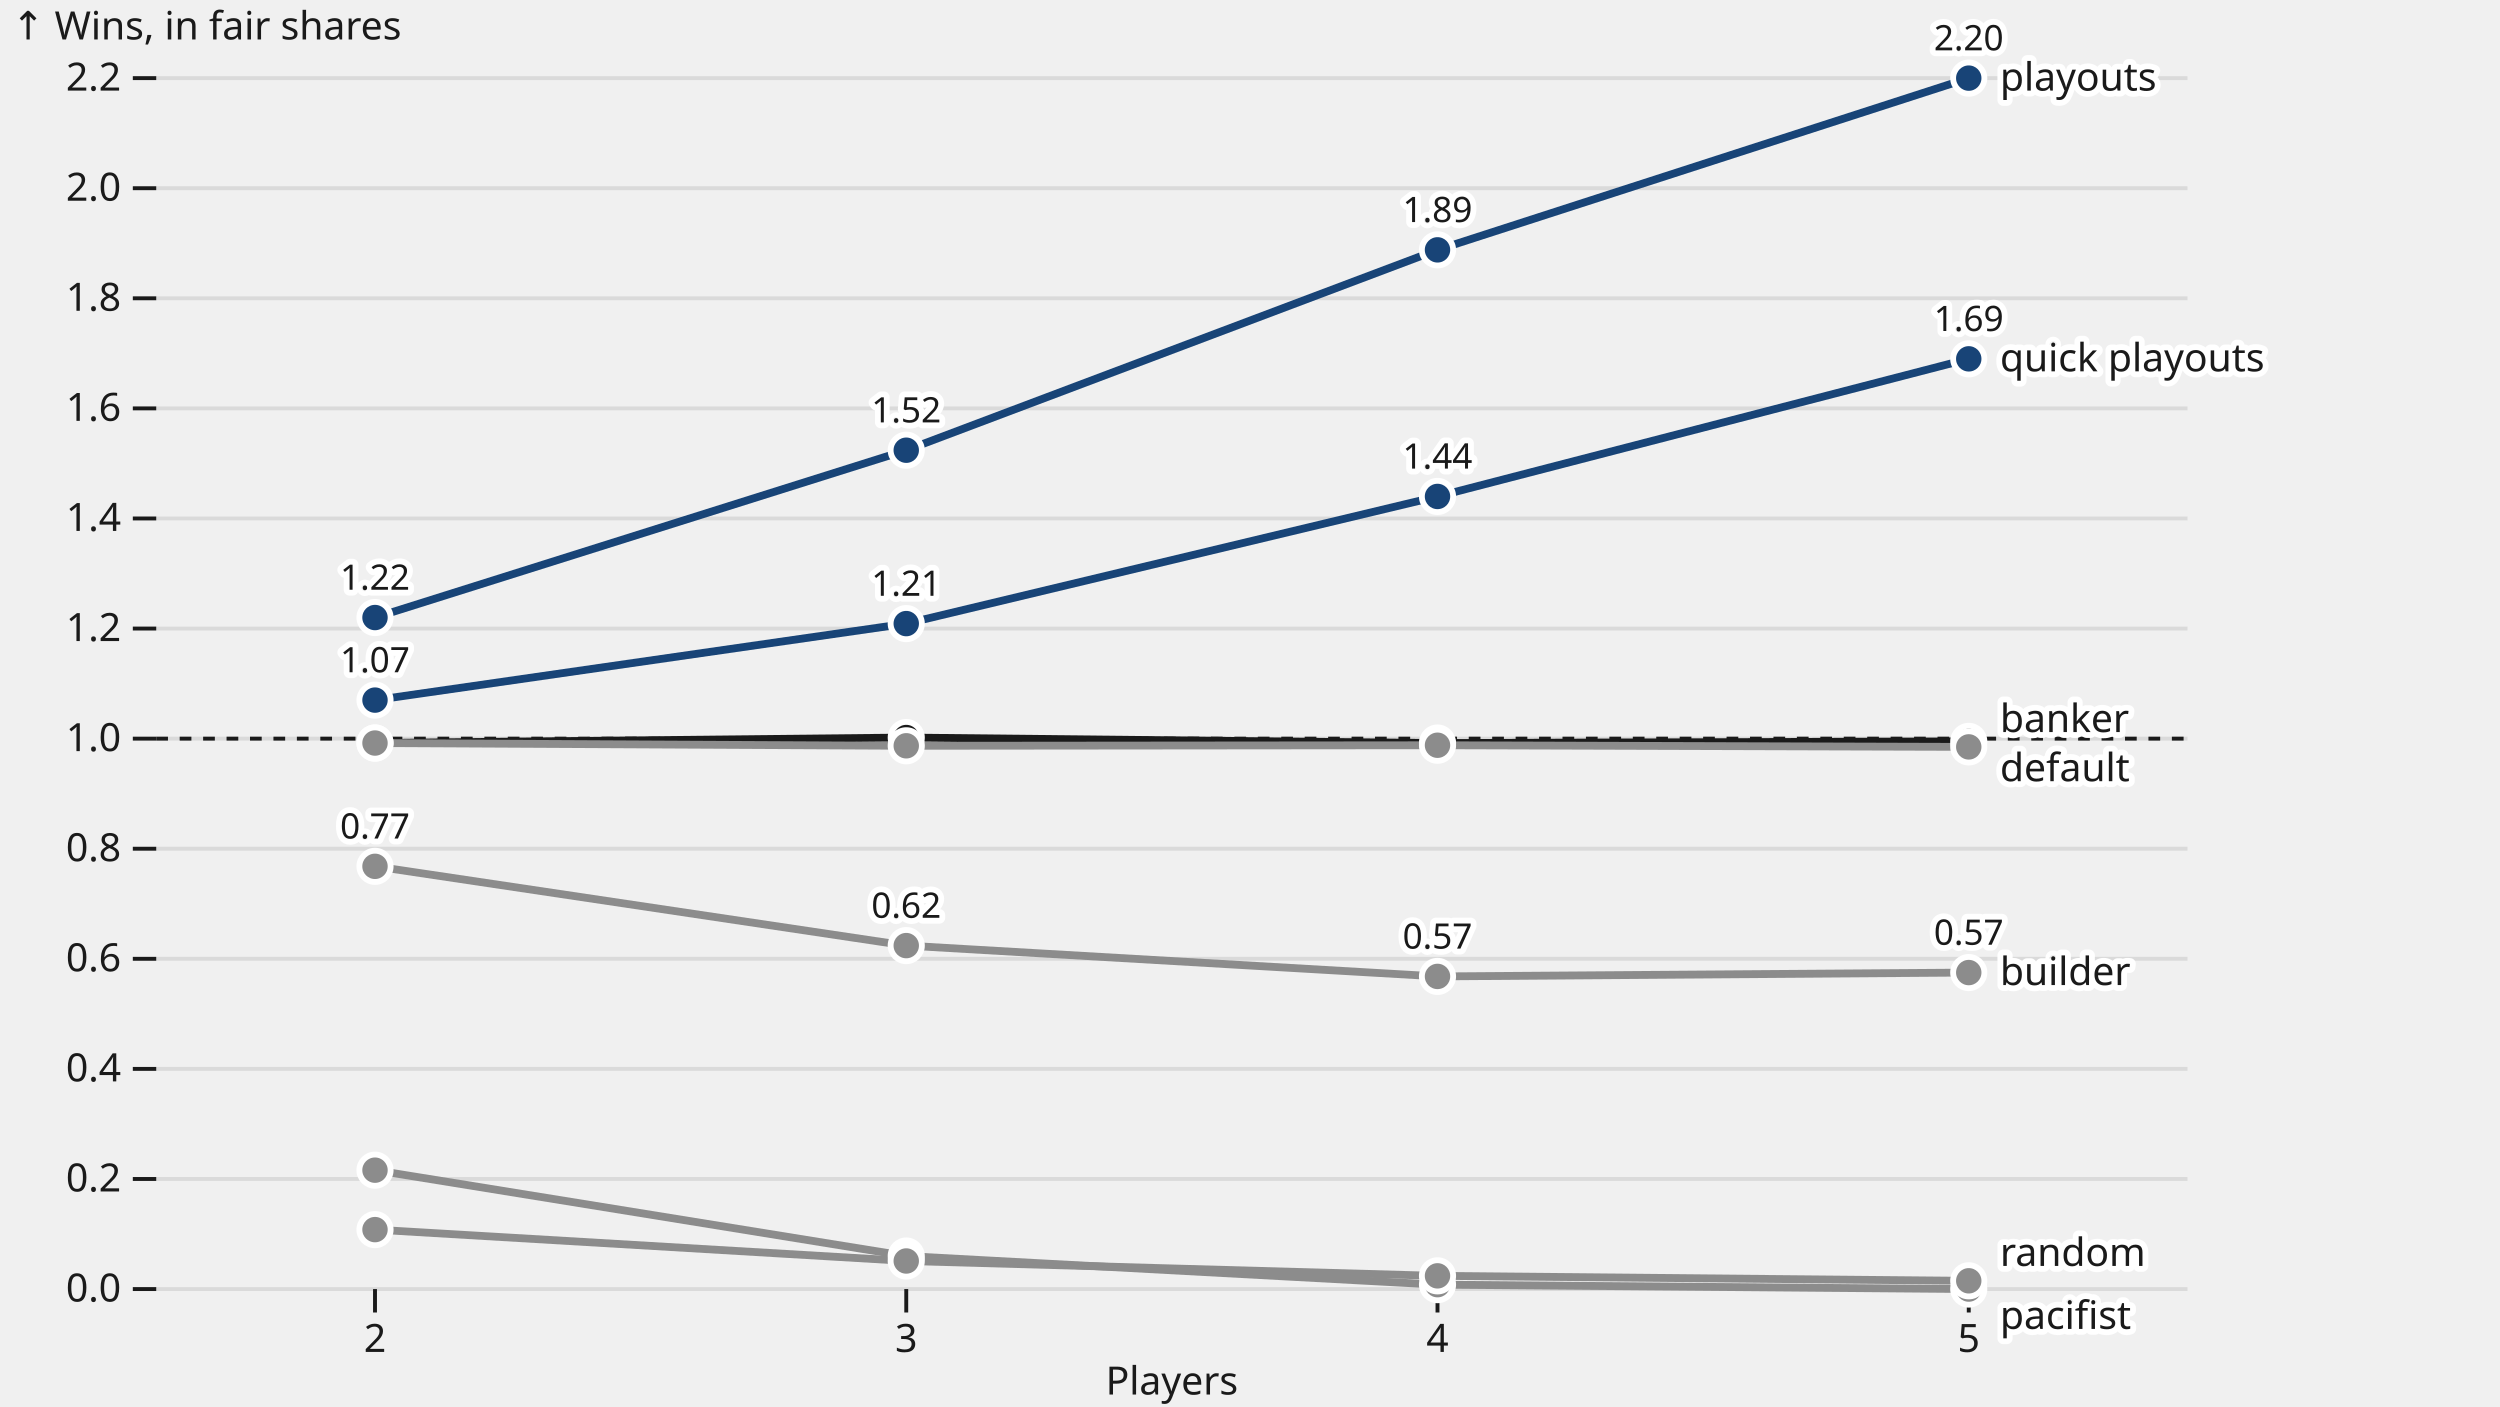
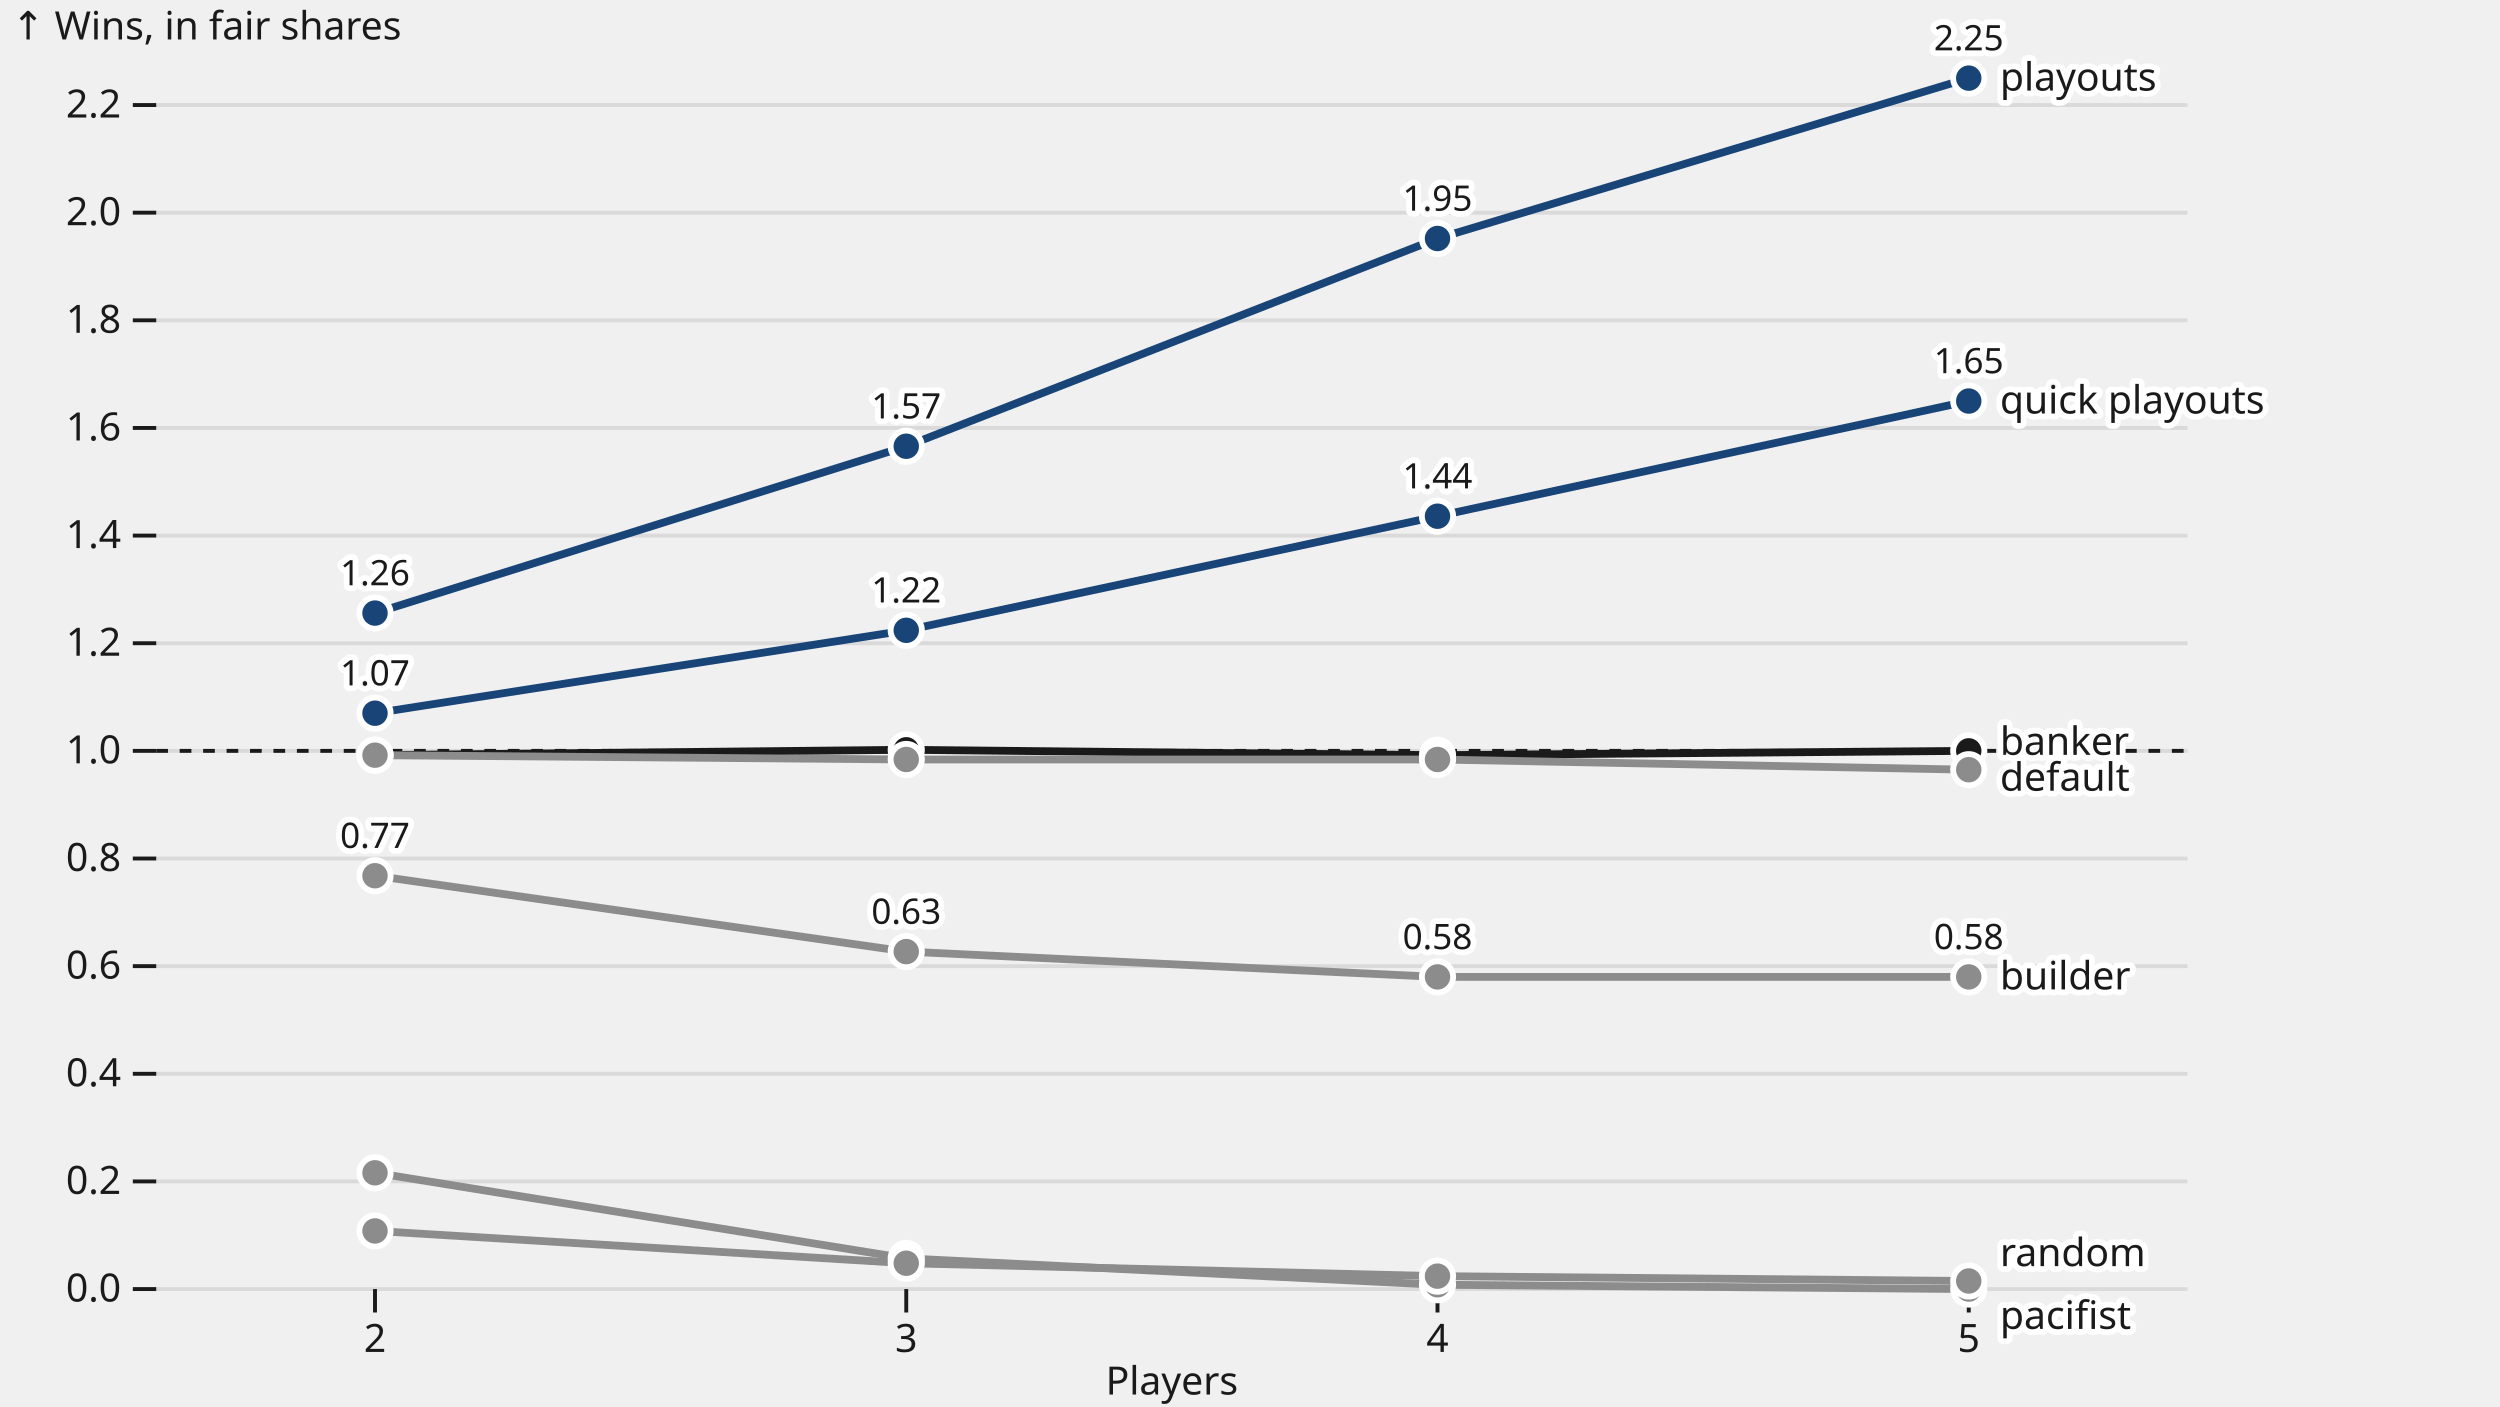
<svg xmlns="http://www.w3.org/2000/svg" class="plot-d6a7b5" fill="currentColor" font-family="system-ui, sans-serif" font-size="10" text-anchor="middle" width="640" height="360" viewBox="0 0 640 360" style="background: rgb(255, 255, 255); color: rgb(26, 26, 26);">
  <style>@media (prefers-color-scheme: dark) { :root { filter: invert(1) hue-rotate(180deg); background: none !important } }</style>
  <style>:where(.plot-d6a7b5) {
  --plot-background: white;
  display: block;
  height: auto;
  height: intrinsic;
  max-width: 100%;
}
:where(.plot-d6a7b5 text),
:where(.plot-d6a7b5 tspan) {
  white-space: pre;
}</style>
  <g aria-label="y-grid" aria-hidden="true" stroke="currentColor" stroke-opacity="0.1">
    <line x1="40" x2="560" y1="330" y2="330" />
-     <line x1="40" x2="560" y1="301.818" y2="301.818" />
-     <line x1="40" x2="560" y1="273.636" y2="273.636" />
-     <line x1="40" x2="560" y1="245.455" y2="245.455" />
-     <line x1="40" x2="560" y1="217.273" y2="217.273" />
-     <line x1="40" x2="560" y1="189.091" y2="189.091" />
-     <line x1="40" x2="560" y1="160.909" y2="160.909" />
-     <line x1="40" x2="560" y1="132.727" y2="132.727" />
-     <line x1="40" x2="560" y1="104.545" y2="104.545" />
-     <line x1="40" x2="560" y1="76.364" y2="76.364" />
-     <line x1="40" x2="560" y1="48.182" y2="48.182" />
-     <line x1="40" x2="560" y1="20" y2="20" />
+     <line x1="40" x2="560" y1="302.444" y2="302.444" />
+     <line x1="40" x2="560" y1="274.889" y2="274.889" />
+     <line x1="40" x2="560" y1="247.333" y2="247.333" />
+     <line x1="40" x2="560" y1="219.778" y2="219.778" />
+     <line x1="40" x2="560" y1="192.222" y2="192.222" />
+     <line x1="40" x2="560" y1="164.667" y2="164.667" />
+     <line x1="40" x2="560" y1="137.111" y2="137.111" />
+     <line x1="40" x2="560" y1="109.556" y2="109.556" />
+     <line x1="40" x2="560" y1="82" y2="82" />
+     <line x1="40" x2="560" y1="54.444" y2="54.444" />
+     <line x1="40" x2="560" y1="26.889" y2="26.889" />
  </g>
  <g aria-label="y-axis tick" aria-hidden="true" fill="none" stroke="currentColor">
    <path transform="translate(40,330)" d="M0,0L-6,0" />
-     <path transform="translate(40,301.8182)" d="M0,0L-6,0" />
-     <path transform="translate(40,273.6364)" d="M0,0L-6,0" />
-     <path transform="translate(40,245.4545)" d="M0,0L-6,0" />
-     <path transform="translate(40,217.2727)" d="M0,0L-6,0" />
-     <path transform="translate(40,189.0909)" d="M0,0L-6,0" />
-     <path transform="translate(40,160.9091)" d="M0,0L-6,0" />
-     <path transform="translate(40,132.7273)" d="M0,0L-6,0" />
-     <path transform="translate(40,104.5455)" d="M0,0L-6,0" />
-     <path transform="translate(40,76.36364)" d="M0,0L-6,0" />
-     <path transform="translate(40,48.18182)" d="M0,0L-6,0" />
-     <path transform="translate(40,20)" d="M0,0L-6,0" />
+     <path transform="translate(40,302.4444)" d="M0,0L-6,0" />
+     <path transform="translate(40,274.8889)" d="M0,0L-6,0" />
+     <path transform="translate(40,247.3333)" d="M0,0L-6,0" />
+     <path transform="translate(40,219.7778)" d="M0,0L-6,0" />
+     <path transform="translate(40,192.2222)" d="M0,0L-6,0" />
+     <path transform="translate(40,164.6667)" d="M0,0L-6,0" />
+     <path transform="translate(40,137.1111)" d="M0,0L-6,0" />
+     <path transform="translate(40,109.5556)" d="M0,0L-6,0" />
+     <path transform="translate(40,82)" d="M0,0L-6,0" />
+     <path transform="translate(40,54.44444)" d="M0,0L-6,0" />
+     <path transform="translate(40,26.88889)" d="M0,0L-6,0" />
  </g>
  <g aria-label="y-axis tick label" text-anchor="end" font-variant="tabular-nums" transform="translate(-9,0)">
    <text y="0.32em" transform="translate(40,330)">0.0</text>
-     <text y="0.32em" transform="translate(40,301.8182)">0.2</text>
-     <text y="0.32em" transform="translate(40,273.6364)">0.4</text>
-     <text y="0.32em" transform="translate(40,245.4545)">0.6</text>
-     <text y="0.32em" transform="translate(40,217.2727)">0.8</text>
-     <text y="0.32em" transform="translate(40,189.0909)">1.0</text>
-     <text y="0.32em" transform="translate(40,160.9091)">1.2</text>
-     <text y="0.32em" transform="translate(40,132.7273)">1.4</text>
-     <text y="0.32em" transform="translate(40,104.5455)">1.6</text>
-     <text y="0.32em" transform="translate(40,76.36364)">1.8</text>
-     <text y="0.32em" transform="translate(40,48.18182)">2.0</text>
-     <text y="0.32em" transform="translate(40,20)">2.2</text>
+     <text y="0.32em" transform="translate(40,302.4444)">0.2</text>
+     <text y="0.32em" transform="translate(40,274.8889)">0.4</text>
+     <text y="0.32em" transform="translate(40,247.3333)">0.6</text>
+     <text y="0.32em" transform="translate(40,219.7778)">0.8</text>
+     <text y="0.32em" transform="translate(40,192.2222)">1.0</text>
+     <text y="0.32em" transform="translate(40,164.6667)">1.2</text>
+     <text y="0.32em" transform="translate(40,137.1111)">1.4</text>
+     <text y="0.32em" transform="translate(40,109.5556)">1.6</text>
+     <text y="0.32em" transform="translate(40,82)">1.8</text>
+     <text y="0.32em" transform="translate(40,54.44444)">2.0</text>
+     <text y="0.32em" transform="translate(40,26.88889)">2.2</text>
  </g>
  <g aria-label="y-axis label" text-anchor="start" transform="translate(-37,-17)">
    <text y="0.71em" transform="translate(40,20)">↑ Wins, in fair shares</text>
  </g>
  <g aria-label="x-axis tick" aria-hidden="true" fill="none" stroke="currentColor">
    <path transform="translate(96,330)" d="M0,0L0,6" />
    <path transform="translate(232,330)" d="M0,0L0,6" />
    <path transform="translate(368,330)" d="M0,0L0,6" />
    <path transform="translate(504,330)" d="M0,0L0,6" />
  </g>
  <g aria-label="x-axis tick label" transform="translate(0,9)">
    <text y="0.71em" transform="translate(96,330)">2</text>
    <text y="0.71em" transform="translate(232,330)">3</text>
    <text y="0.71em" transform="translate(368,330)">4</text>
    <text y="0.71em" transform="translate(504,330)">5</text>
  </g>
  <g aria-label="x-axis label" transform="translate(0,27)">
    <text transform="translate(300,330)">Players</text>
  </g>
  <g aria-label="rule" stroke="#1a1a1a" stroke-dasharray="3,3">
-     <line x1="40" x2="560" y1="189.091" y2="189.091" />
+     <line x1="40" x2="560" y1="192.222" y2="192.222" />
  </g>
  <g aria-label="line" fill="none" stroke-width="2" stroke-linejoin="round" stroke-linecap="round">
-     <path stroke="#1a1a1a" d="M96,190.218L232,188.809L368,190.218L504,189.795" />
-     <path stroke="#8c8c8c" d="M96,221.782L232,242.073L368,249.964L504,248.977" />
-     <path stroke="#8c8c8c" d="M96,190.218L232,190.923L368,190.782L504,191.205" />
-     <path stroke="#8c8c8c" d="M96,299.564L232,321.545L368,328.873L504,330" />
-     <path stroke="#8c8c8c" d="M96,314.782L232,322.814L368,326.618L504,327.886" />
-     <path stroke="#184477" d="M96,158.091L232,115.255L368,63.964L504,20" />
-     <path stroke="#184477" d="M96,179.227L232,159.641L368,127.091L504,91.864" />
+     <path stroke="#1a1a1a" d="M96,193.324L232,191.947L368,193.324L504,192.222" />
+     <path stroke="#8c8c8c" d="M96,224.187L232,243.613L368,250.089L504,250.089" />
+     <path stroke="#8c8c8c" d="M96,193.324L232,194.427L368,194.427L504,197.044" />
+     <path stroke="#8c8c8c" d="M96,300.24L232,322.147L368,328.898L504,330" />
+     <path stroke="#8c8c8c" d="M96,315.12L232,323.387L368,326.693L504,327.933" />
+     <path stroke="#184477" d="M96,156.951L232,114.24L368,61.058L504,20" />
+     <path stroke="#184477" d="M96,182.578L232,161.36L368,132.151L504,102.667" />
  </g>
  <g aria-label="dot" stroke="#ffffff" stroke-width="1.5">
-     <circle cx="96" cy="190.218" r="4" fill="#1a1a1a" />
-     <circle cx="232" cy="188.809" r="4" fill="#1a1a1a" />
-     <circle cx="368" cy="190.218" r="4" fill="#1a1a1a" />
-     <circle cx="504" cy="189.795" r="4" fill="#1a1a1a" />
-     <circle cx="96" cy="221.782" r="4" fill="#8c8c8c" />
-     <circle cx="232" cy="242.073" r="4" fill="#8c8c8c" />
-     <circle cx="368" cy="249.964" r="4" fill="#8c8c8c" />
-     <circle cx="504" cy="248.977" r="4" fill="#8c8c8c" />
-     <circle cx="96" cy="190.218" r="4" fill="#8c8c8c" />
-     <circle cx="232" cy="190.923" r="4" fill="#8c8c8c" />
-     <circle cx="368" cy="190.782" r="4" fill="#8c8c8c" />
-     <circle cx="504" cy="191.205" r="4" fill="#8c8c8c" />
-     <circle cx="96" cy="299.564" r="4" fill="#8c8c8c" />
-     <circle cx="232" cy="321.545" r="4" fill="#8c8c8c" />
-     <circle cx="368" cy="328.873" r="4" fill="#8c8c8c" />
+     <circle cx="96" cy="193.324" r="4" fill="#1a1a1a" />
+     <circle cx="232" cy="191.947" r="4" fill="#1a1a1a" />
+     <circle cx="368" cy="193.324" r="4" fill="#1a1a1a" />
+     <circle cx="504" cy="192.222" r="4" fill="#1a1a1a" />
+     <circle cx="96" cy="224.187" r="4" fill="#8c8c8c" />
+     <circle cx="232" cy="243.613" r="4" fill="#8c8c8c" />
+     <circle cx="368" cy="250.089" r="4" fill="#8c8c8c" />
+     <circle cx="504" cy="250.089" r="4" fill="#8c8c8c" />
+     <circle cx="96" cy="193.324" r="4" fill="#8c8c8c" />
+     <circle cx="232" cy="194.427" r="4" fill="#8c8c8c" />
+     <circle cx="368" cy="194.427" r="4" fill="#8c8c8c" />
+     <circle cx="504" cy="197.044" r="4" fill="#8c8c8c" />
+     <circle cx="96" cy="300.24" r="4" fill="#8c8c8c" />
+     <circle cx="232" cy="322.147" r="4" fill="#8c8c8c" />
+     <circle cx="368" cy="328.898" r="4" fill="#8c8c8c" />
    <circle cx="504" cy="330" r="4" fill="#8c8c8c" />
-     <circle cx="96" cy="314.782" r="4" fill="#8c8c8c" />
-     <circle cx="232" cy="322.814" r="4" fill="#8c8c8c" />
-     <circle cx="368" cy="326.618" r="4" fill="#8c8c8c" />
-     <circle cx="504" cy="327.886" r="4" fill="#8c8c8c" />
-     <circle cx="96" cy="158.091" r="4" fill="#184477" />
-     <circle cx="232" cy="115.255" r="4" fill="#184477" />
-     <circle cx="368" cy="63.964" r="4" fill="#184477" />
+     <circle cx="96" cy="315.12" r="4" fill="#8c8c8c" />
+     <circle cx="232" cy="323.387" r="4" fill="#8c8c8c" />
+     <circle cx="368" cy="326.693" r="4" fill="#8c8c8c" />
+     <circle cx="504" cy="327.933" r="4" fill="#8c8c8c" />
+     <circle cx="96" cy="156.951" r="4" fill="#184477" />
+     <circle cx="232" cy="114.24" r="4" fill="#184477" />
+     <circle cx="368" cy="61.058" r="4" fill="#184477" />
    <circle cx="504" cy="20" r="4" fill="#184477" />
-     <circle cx="96" cy="179.227" r="4" fill="#184477" />
-     <circle cx="232" cy="159.641" r="4" fill="#184477" />
-     <circle cx="368" cy="127.091" r="4" fill="#184477" />
-     <circle cx="504" cy="91.864" r="4" fill="#184477" />
+     <circle cx="96" cy="182.578" r="4" fill="#184477" />
+     <circle cx="232" cy="161.36" r="4" fill="#184477" />
+     <circle cx="368" cy="132.151" r="4" fill="#184477" />
+     <circle cx="504" cy="102.667" r="4" fill="#184477" />
  </g>
  <g aria-label="text" stroke="#ffffff" stroke-width="3" stroke-linejoin="round" paint-order="stroke" font-size="9" transform="translate(0,-10)">
-     <text y="0.32em" transform="translate(96,221.7818)">0.77</text>
-     <text y="0.32em" transform="translate(232,242.0727)">0.62</text>
-     <text y="0.32em" transform="translate(368,249.9636)">0.57</text>
-     <text y="0.32em" transform="translate(504,248.9773)">0.57</text>
-     <text y="0.32em" transform="translate(96,158.0909)">1.22</text>
-     <text y="0.32em" transform="translate(232,115.2545)">1.52</text>
-     <text y="0.32em" transform="translate(368,63.96364)">1.89</text>
-     <text y="0.32em" transform="translate(504,20)">2.20</text>
-     <text y="0.32em" transform="translate(96,179.2273)">1.07</text>
-     <text y="0.32em" transform="translate(232,159.6409)">1.21</text>
-     <text y="0.32em" transform="translate(368,127.0909)">1.44</text>
-     <text y="0.32em" transform="translate(504,91.86364)">1.69</text>
+     <text y="0.32em" transform="translate(96,224.1867)">0.77</text>
+     <text y="0.32em" transform="translate(232,243.6133)">0.63</text>
+     <text y="0.32em" transform="translate(368,250.0889)">0.58</text>
+     <text y="0.32em" transform="translate(504,250.0889)">0.58</text>
+     <text y="0.32em" transform="translate(96,156.9511)">1.26</text>
+     <text y="0.32em" transform="translate(232,114.24)">1.57</text>
+     <text y="0.32em" transform="translate(368,61.05778)">1.95</text>
+     <text y="0.32em" transform="translate(504,20)">2.25</text>
+     <text y="0.32em" transform="translate(96,182.5778)">1.07</text>
+     <text y="0.32em" transform="translate(232,161.36)">1.22</text>
+     <text y="0.32em" transform="translate(368,132.1511)">1.44</text>
+     <text y="0.32em" transform="translate(504,102.6667)">1.65</text>
  </g>
  <g aria-label="text" stroke="#ffffff" stroke-width="3" stroke-linejoin="round" paint-order="stroke" text-anchor="start" transform="translate(8,-7)">
-     <text y="0.32em" transform="translate(504,191.2045)">banker</text>
-     <text y="0.32em" transform="translate(504,327.8864)">random</text>
+     <text y="0.32em" transform="translate(504,197.0444)">banker</text>
+     <text y="0.32em" transform="translate(504,327.9333)">random</text>
  </g>
  <g aria-label="text" stroke="#ffffff" stroke-width="3" stroke-linejoin="round" paint-order="stroke" text-anchor="start" transform="translate(8,0)">
-     <text y="0.32em" transform="translate(504,248.9773)">builder</text>
+     <text y="0.32em" transform="translate(504,250.0889)">builder</text>
    <text y="0.32em" transform="translate(504,20)">playouts</text>
-     <text y="0.32em" transform="translate(504,91.86364)">quick playouts</text>
+     <text y="0.32em" transform="translate(504,102.6667)">quick playouts</text>
  </g>
  <g aria-label="text" stroke="#ffffff" stroke-width="3" stroke-linejoin="round" paint-order="stroke" text-anchor="start" transform="translate(8,7)">
-     <text y="0.32em" transform="translate(504,189.7955)">default</text>
+     <text y="0.32em" transform="translate(504,192.2222)">default</text>
    <text y="0.32em" transform="translate(504,330)">pacifist</text>
  </g>
</svg>
